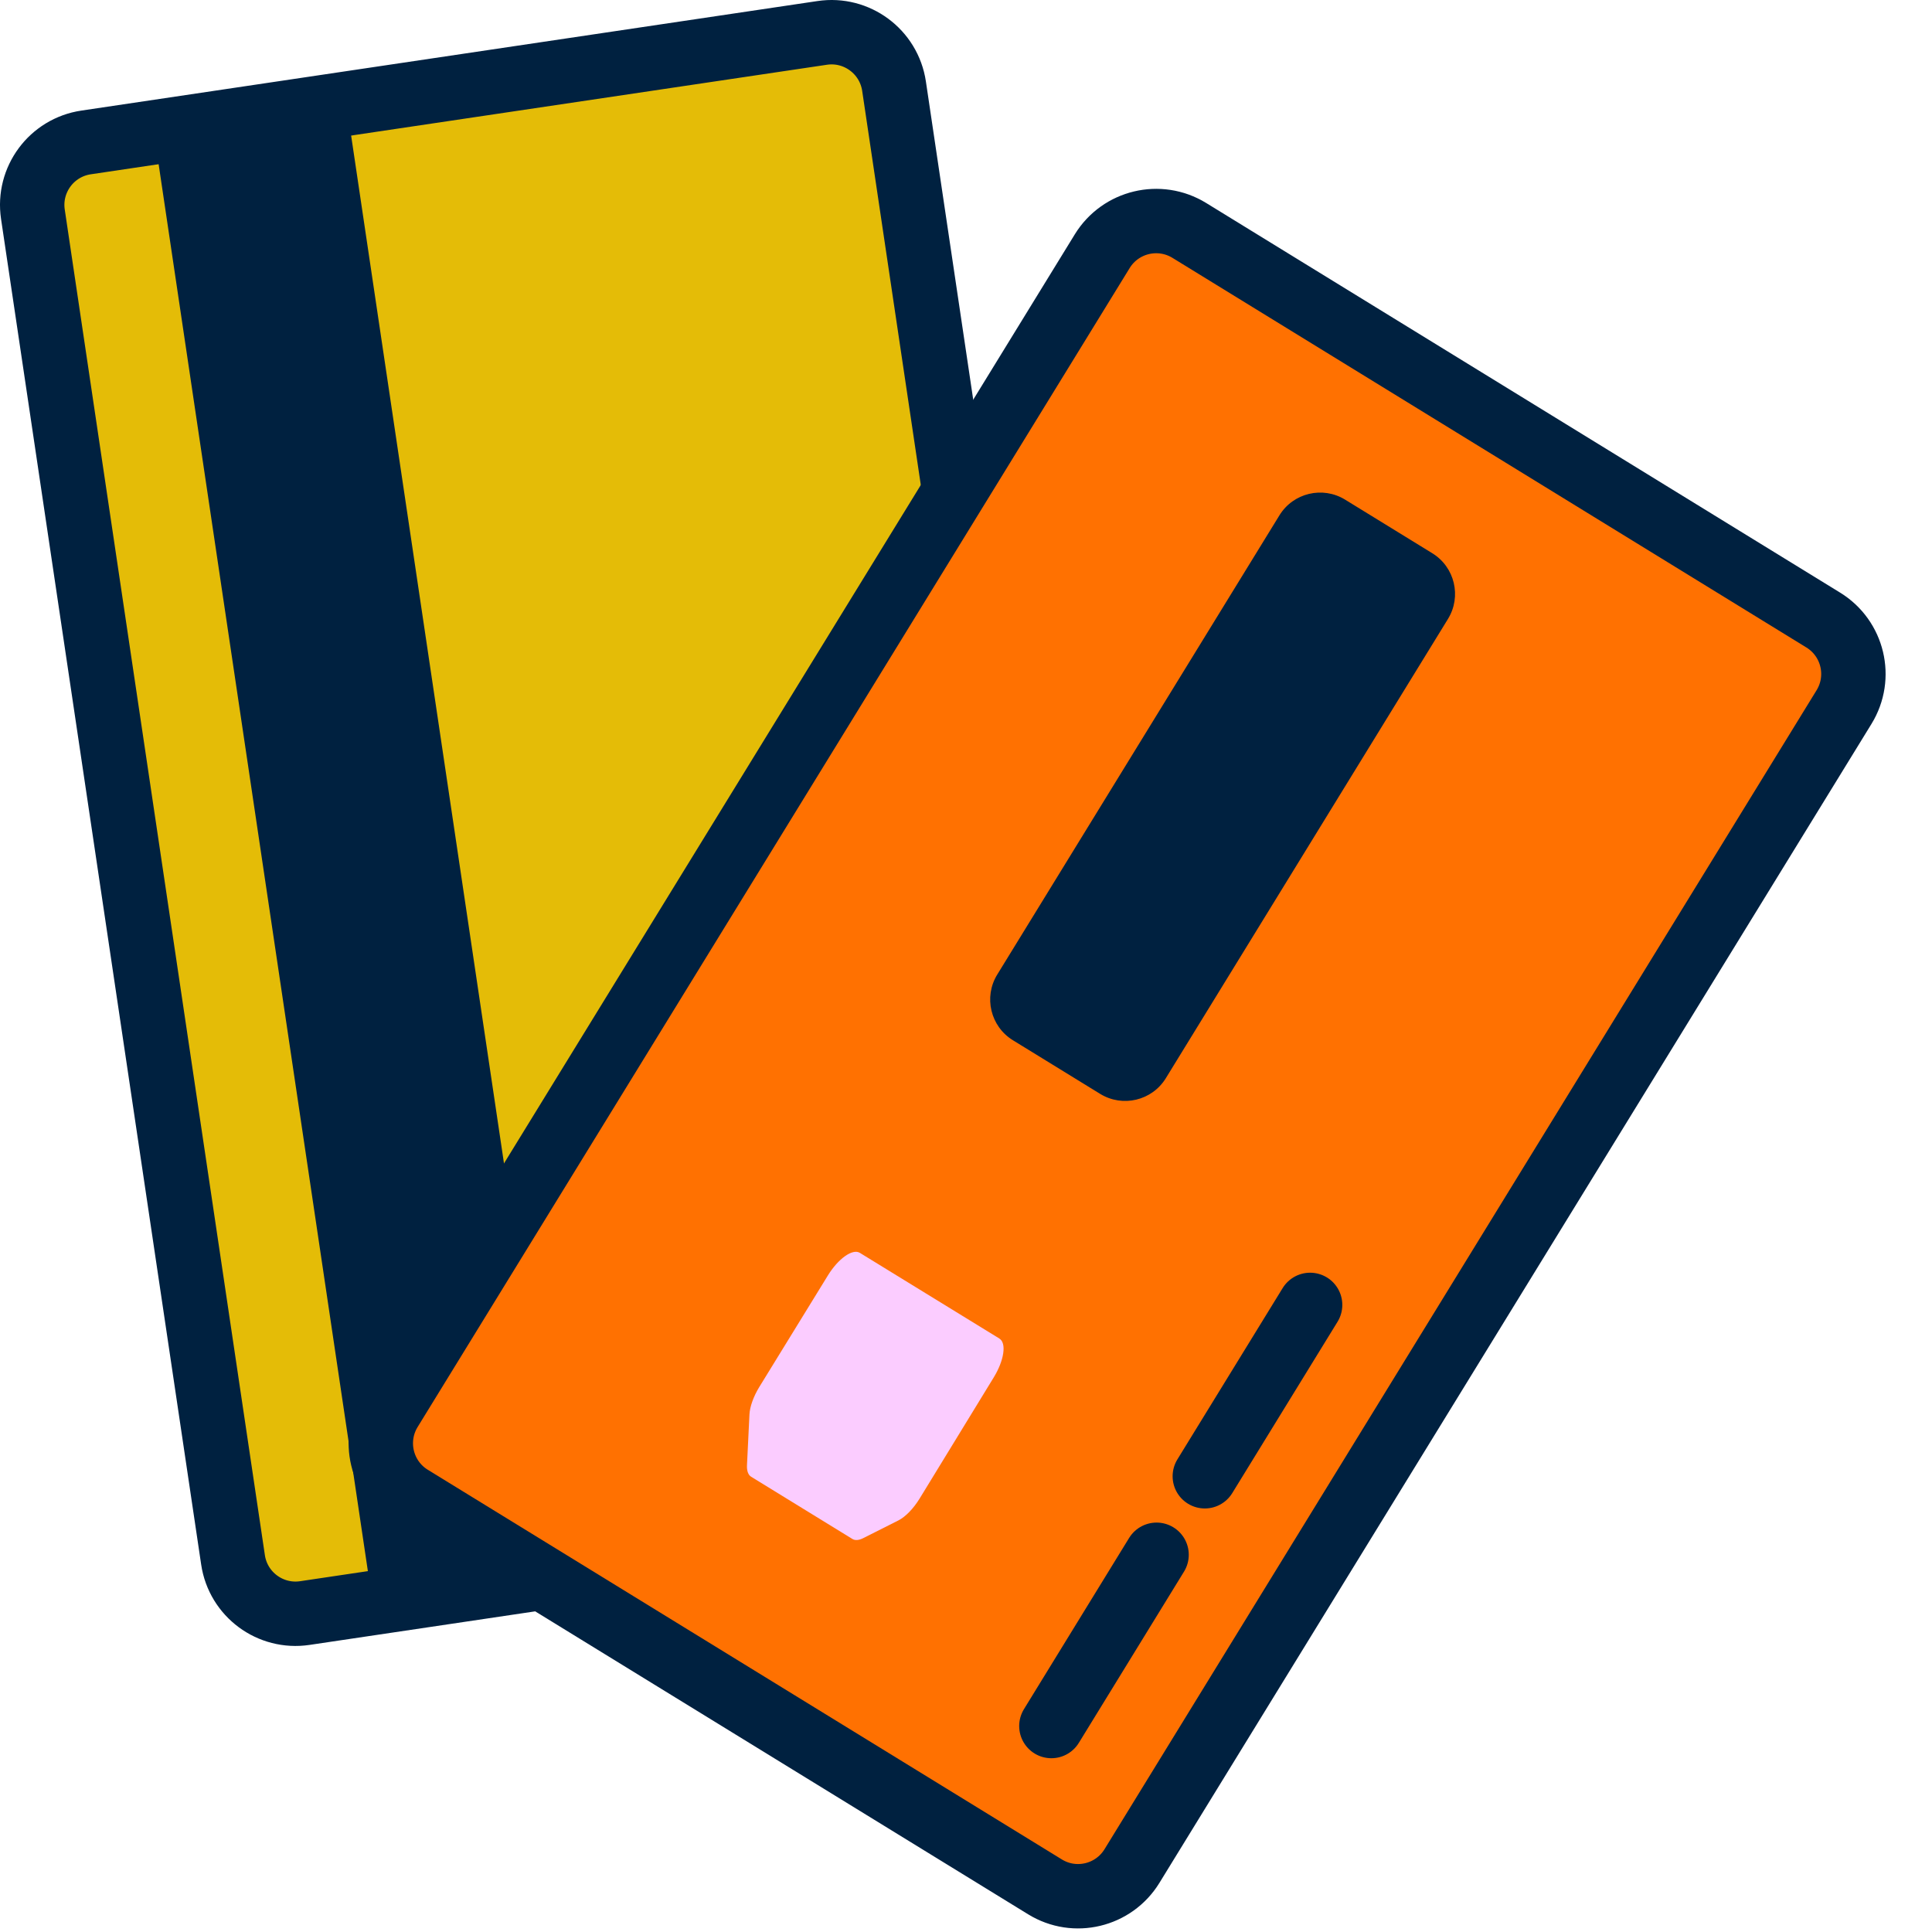
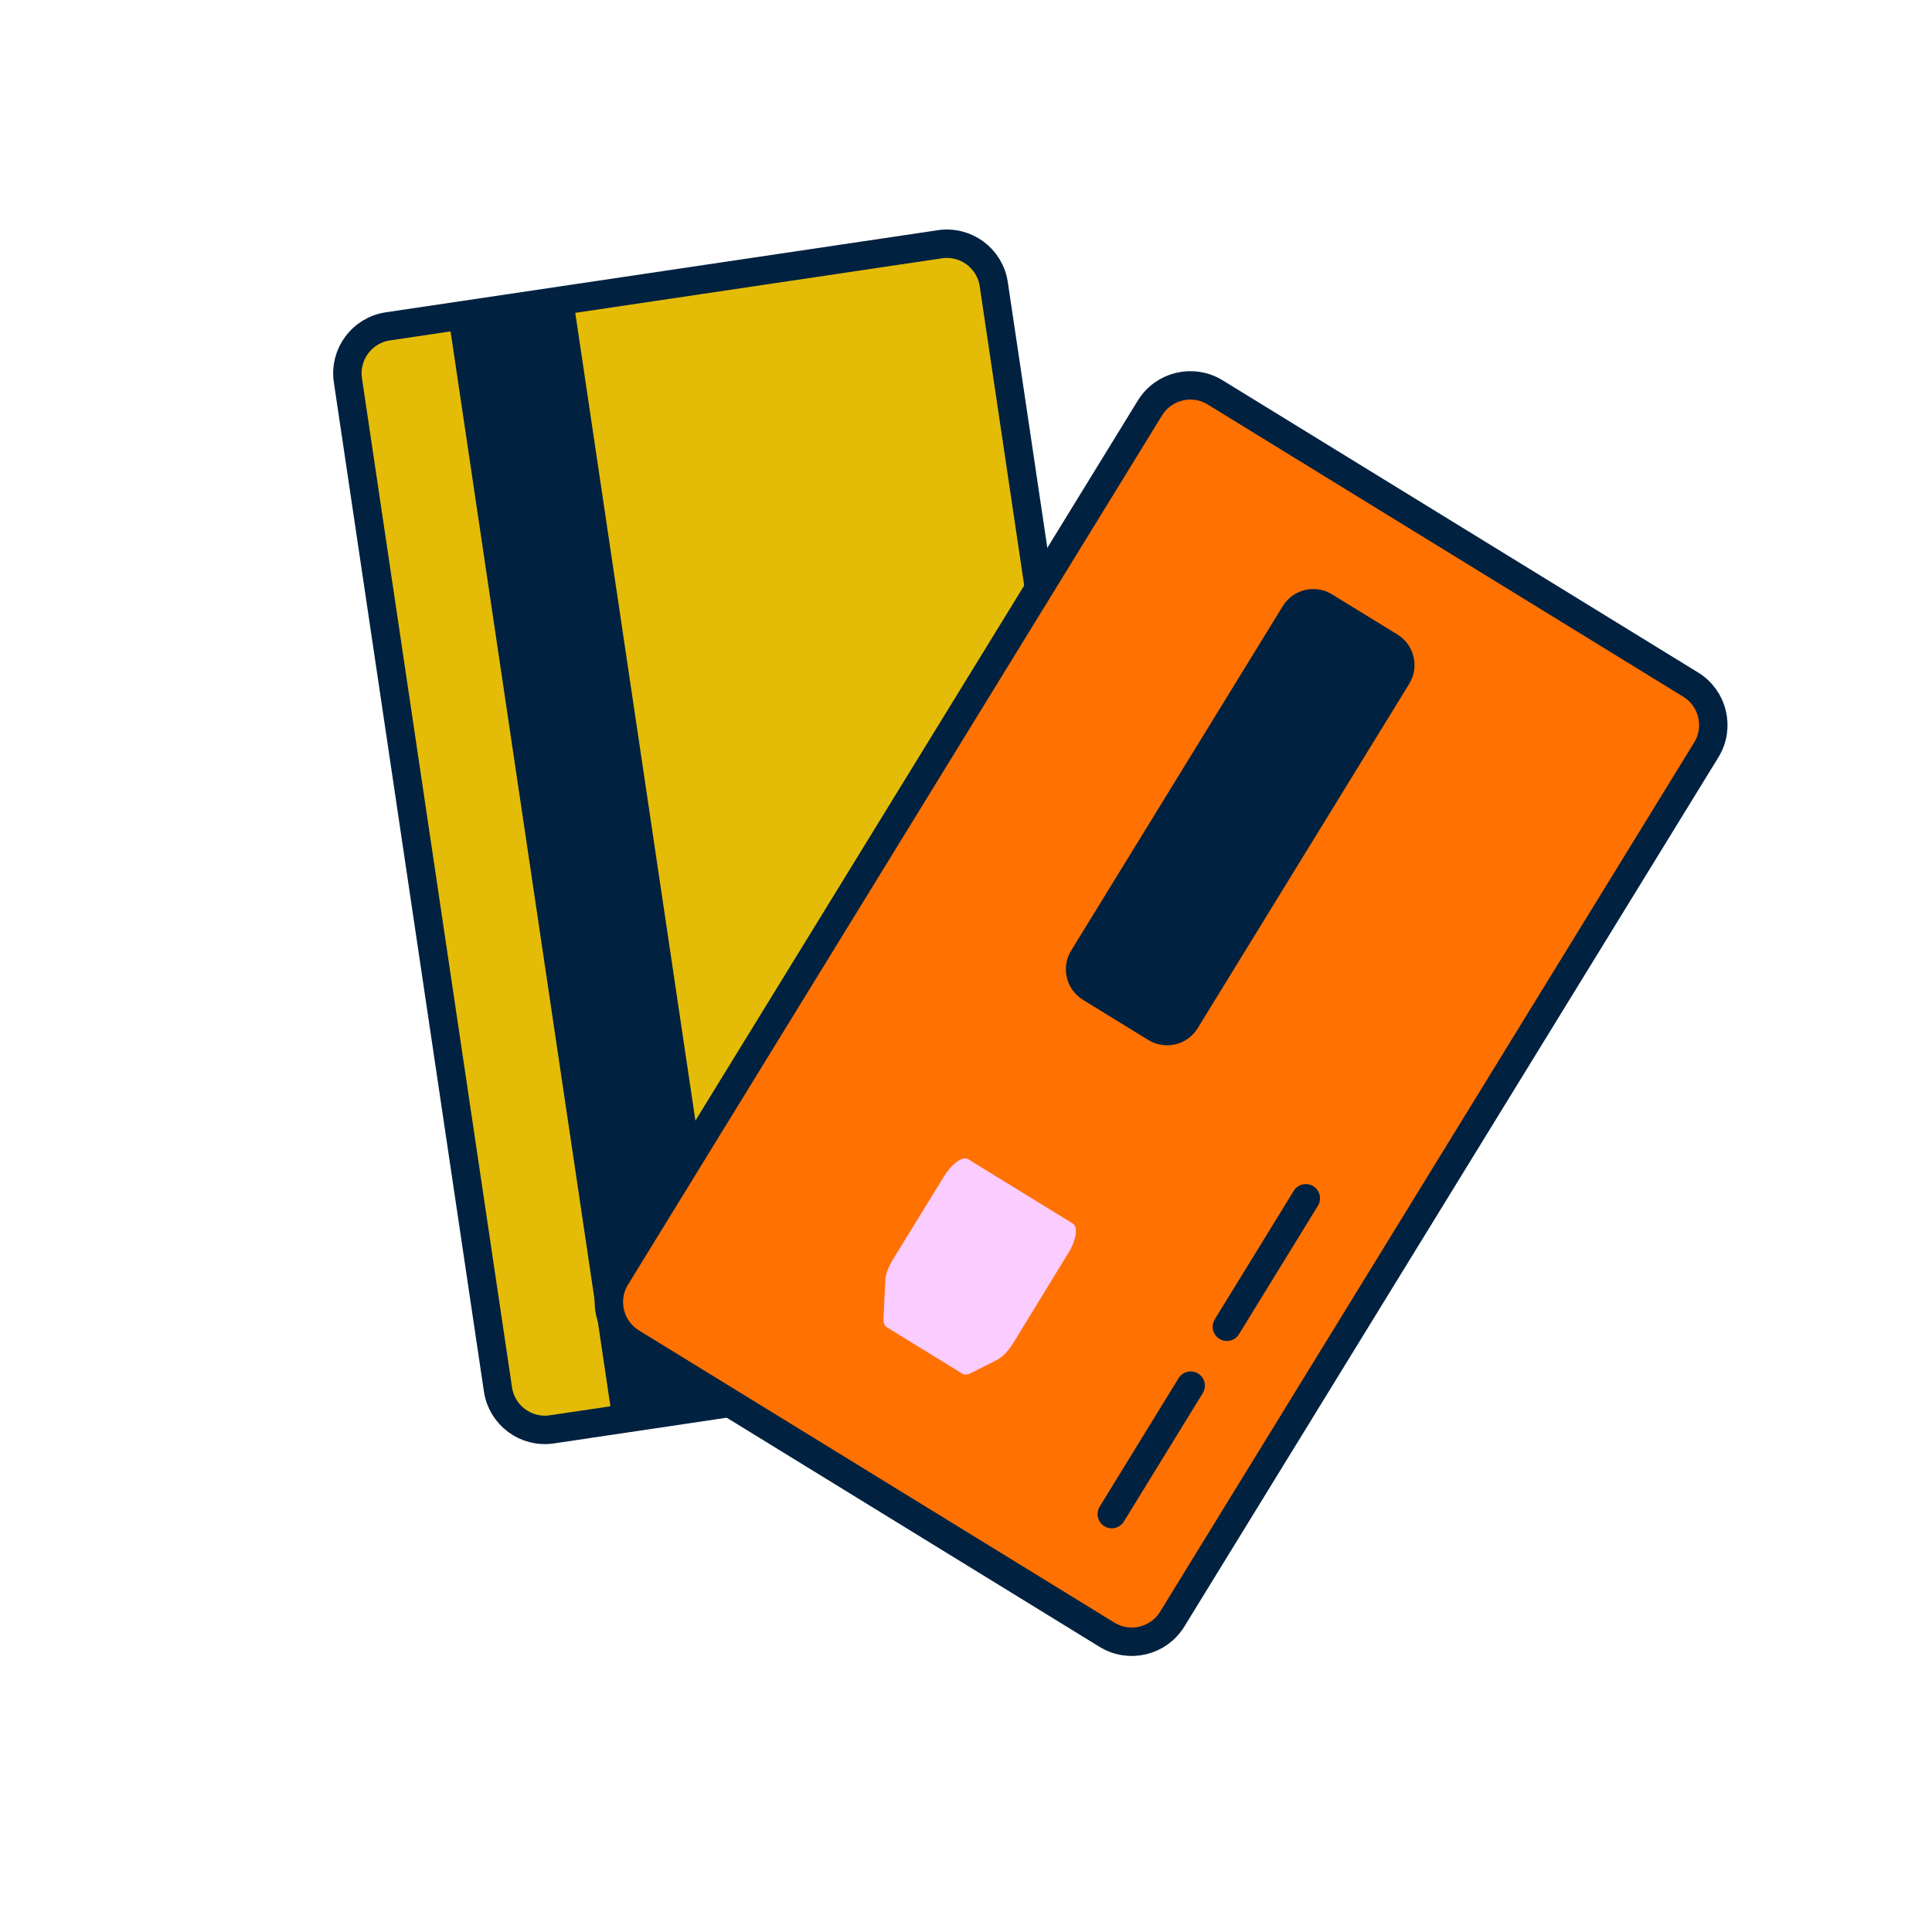
- <svg xmlns="http://www.w3.org/2000/svg" width="36" height="36" viewBox="0 0 36 36" fill="none">
-   <path d="M0.665 3.829L4.427 29.129C4.507 29.667 5.009 30.039 5.547 29.959L19.651 27.86C20.19 27.78 20.561 27.279 20.481 26.741L16.719 1.441C16.639 0.902 16.137 0.531 15.599 0.611L1.494 2.709C0.956 2.789 0.585 3.291 0.665 3.829Z" fill="#E4BC07" />
-   <path d="M0.613 3.992L4.342 29.065C4.437 29.709 5.037 30.153 5.68 30.057L19.396 28.017C20.04 27.921 20.483 27.322 20.388 26.678L16.659 1.605C16.563 0.962 15.964 0.517 15.321 0.613L1.605 2.654C0.961 2.749 0.517 3.349 0.613 3.992Z" stroke="#002140" stroke-width="1.2" stroke-linecap="round" stroke-linejoin="round" />
-   <path d="M3.49 2.572L7.53 29.737L9.93 29.38L5.89 2.215L3.49 2.572Z" fill="#002140" stroke="#002140" stroke-width="1.2" stroke-linecap="round" stroke-linejoin="round" />
-   <path d="M20.684 4.588L7.295 26.38C7.01 26.844 7.155 27.451 7.618 27.736L19.768 35.202C20.231 35.487 20.838 35.342 21.123 34.879L34.512 13.086C34.797 12.622 34.652 12.015 34.188 11.731L22.039 4.264C21.576 3.979 20.969 4.124 20.684 4.588Z" fill="#FF7101" />
-   <path d="M20.539 4.68L7.27 26.277C6.93 26.832 7.103 27.557 7.657 27.898L19.472 35.159C20.026 35.5 20.751 35.326 21.092 34.772L34.361 13.175C34.702 12.62 34.528 11.895 33.974 11.554L22.16 4.293C21.605 3.953 20.88 4.126 20.539 4.68Z" stroke="#002140" stroke-width="1.2" stroke-linecap="round" stroke-linejoin="round" />
-   <path d="M19.591 32.162L21.551 28.971" stroke="#002140" stroke-width="1.2" stroke-linecap="round" stroke-linejoin="round" />
-   <path d="M22.45 27.508L24.412 24.315" stroke="#002140" stroke-width="1.2" stroke-linecap="round" stroke-linejoin="round" />
-   <path d="M18.624 24.943L16.022 23.345C15.887 23.262 15.62 23.451 15.426 23.767L14.148 25.845C14.04 26.022 13.973 26.209 13.965 26.355L13.919 27.302C13.914 27.407 13.941 27.482 13.995 27.516L15.884 28.677C15.934 28.707 16.005 28.702 16.087 28.66L16.74 28.331C16.872 28.264 17.02 28.112 17.136 27.923L18.518 25.664C18.711 25.348 18.758 25.027 18.623 24.943H18.624Z" fill="#FBCCFF" />
-   <path d="M23.84 9.603L18.582 18.16C18.325 18.578 18.456 19.127 18.875 19.384L20.5 20.383C20.919 20.64 21.467 20.509 21.724 20.09L26.981 11.533C27.238 11.115 27.108 10.567 26.689 10.309L25.064 9.31C24.645 9.053 24.097 9.184 23.84 9.603Z" fill="#002140" />
+ <svg xmlns="http://www.w3.org/2000/svg" version="1.1" id="Layer_1" x="0px" y="0px" viewBox="0 0 68 68" style="enable-background:new 0 0 68 68;" xml:space="preserve">
+   <style type="text/css">
+ 	.st0{fill:#E4BC07;}
+ 	.st1{fill:none;stroke:#002140;stroke-linecap:round;stroke-linejoin:round;}
+ 	.st2{fill:#002140;stroke:#002140;stroke-linecap:round;stroke-linejoin:round;}
+ 	.st3{fill:#FF7101;}
+ 	.st4{fill:#FBCCFF;}
+ 	.st5{fill:#002140;}
+ </style>
+   <path class="st0" d="M12.319,13.154l5.33,35.841c0.113,0.763,0.823,1.289,1.586,1.176l19.981-2.972  c0.763-0.113,1.289-0.824,1.175-1.586L35.062,9.77c-0.113-0.763-0.823-1.289-1.586-1.176l-19.982,2.972  C12.732,11.681,12.205,12.391,12.319,13.154z" />
+   <path class="st1" d="M12.245,13.384l5.282,35.52c0.136,0.912,0.985,1.541,1.896,1.405l19.431-2.891  c0.912-0.136,1.541-0.985,1.405-1.896l-5.282-35.52c-0.136-0.912-0.985-1.541-1.896-1.405l-19.431,2.89  C12.739,11.623,12.11,12.472,12.245,13.384z" />
+   <path class="st2" d="M16.321,11.374l5.723,38.484l3.4-0.506l-5.723-38.484L16.321,11.374z" />
+   <path class="st3" d="M40.679,14.229L21.711,45.102c-0.404,0.657-0.198,1.517,0.458,1.92L39.381,57.6  c0.657,0.404,1.516,0.198,1.92-0.458l18.968-30.873c0.404-0.657,0.198-1.517-0.458-1.92L42.599,13.77  C41.942,13.366,41.083,13.572,40.679,14.229z" />
+   <path class="st1" d="M40.474,14.359L21.677,44.955c-0.483,0.785-0.237,1.813,0.548,2.296l16.737,10.286  c0.785,0.483,1.813,0.237,2.296-0.548l18.798-30.596c0.483-0.785,0.237-1.813-0.548-2.296L42.77,13.811  C41.985,13.328,40.957,13.574,40.474,14.359z" />
+   <path class="st1" d="M39.131,53.291l2.777-4.521" />
+   <path class="st1" d="M43.182,46.698l2.779-4.522" />
+   <path class="st4" d="M37.761,43.065L34.075,40.8c-0.191-0.117-0.57,0.15-0.845,0.598l-1.81,2.944  c-0.154,0.251-0.249,0.516-0.26,0.722l-0.065,1.342c-0.007,0.149,0.032,0.254,0.108,0.303l2.677,1.645  c0.071,0.043,0.171,0.035,0.288-0.024l0.924-0.466c0.187-0.095,0.397-0.31,0.561-0.577l1.958-3.201  c0.273-0.447,0.34-0.902,0.148-1.021H37.761z" />
+   <path class="st5" d="M45.15,21.333l-7.448,12.123c-0.364,0.593-0.179,1.369,0.414,1.734l2.303,1.415  c0.593,0.364,1.369,0.179,1.734-0.414L49.6,24.068c0.364-0.593,0.179-1.37-0.414-1.734l-2.303-1.415  C46.291,20.554,45.514,20.74,45.15,21.333z" />
</svg>
